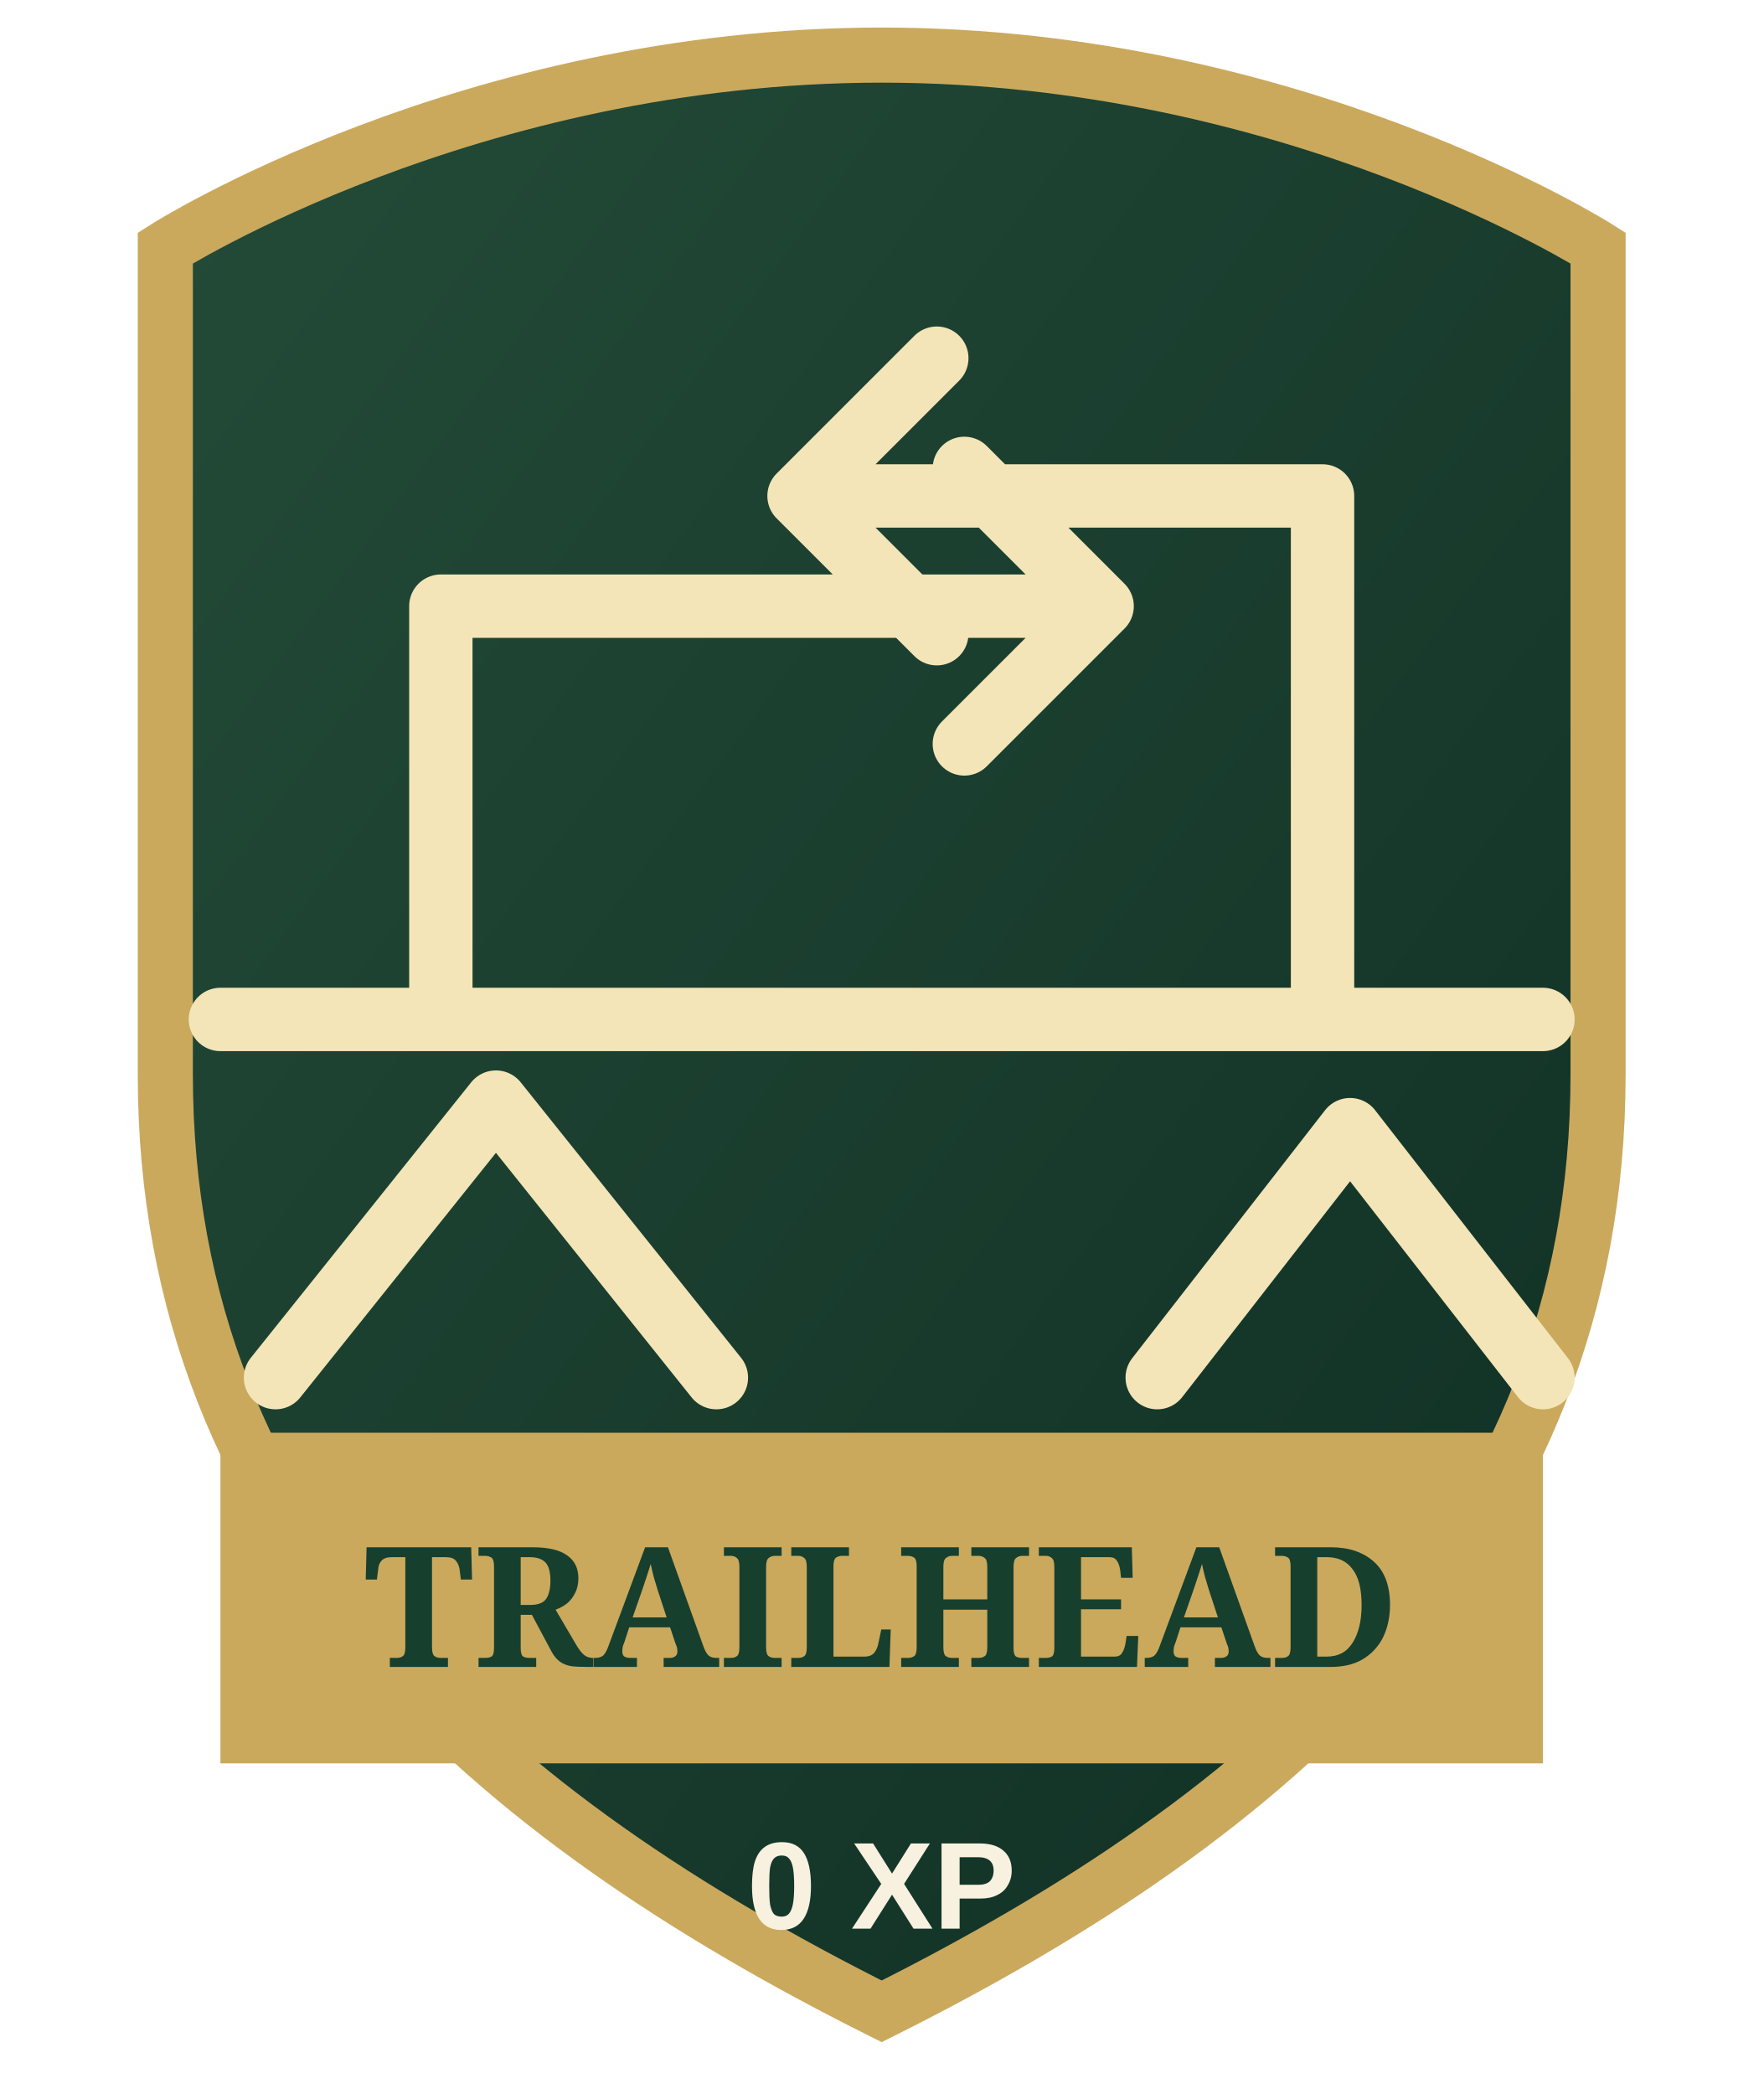
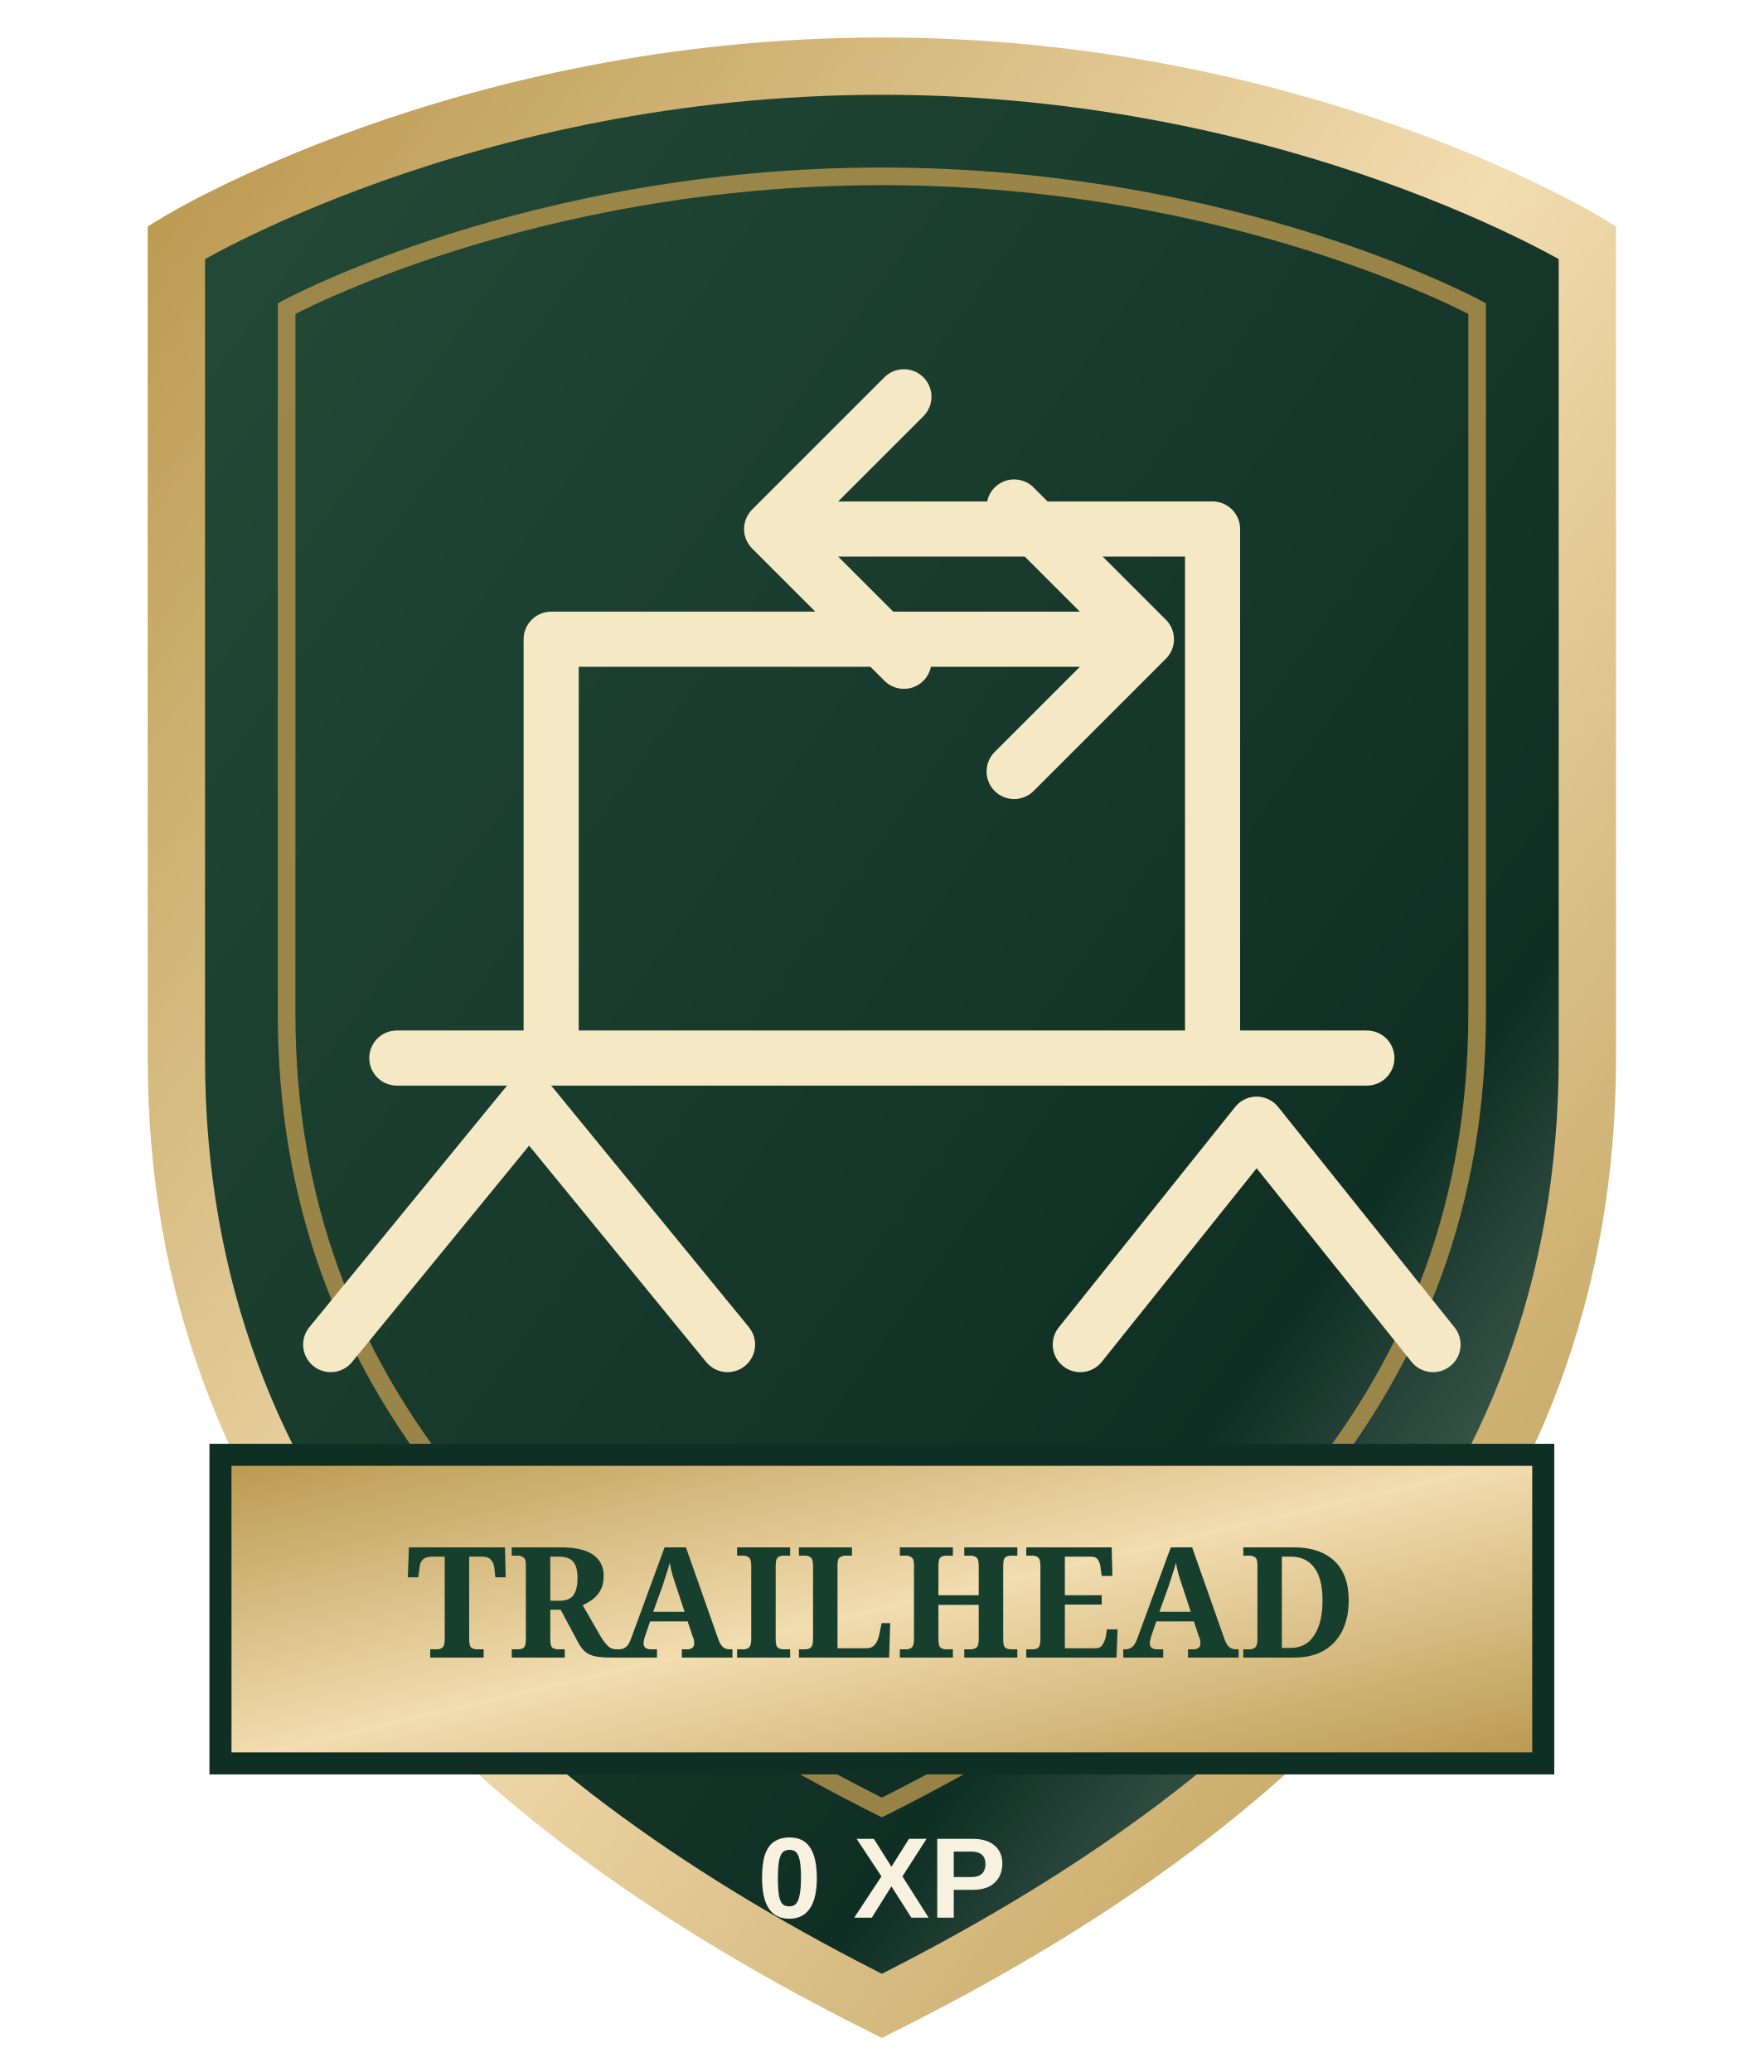
- <svg xmlns="http://www.w3.org/2000/svg" viewBox="0 0 64 76">
+ <svg xmlns="http://www.w3.org/2000/svg" viewBox="0 0 80 94">
  <defs>
-     <linearGradient id="g" x1="0" y1="0" x2="1" y2="1">
+     <linearGradient id="bg" x1="0" y1="0" x2="1" y2="1">
      <stop stop-color="#244b38" />
-       <stop offset="1" stop-color="#0f2f24" />
+       <stop offset=".72" stop-color="#102f24" />
+       <stop offset="1" stop-color="#173f2e" stop-opacity=".58" />
+     </linearGradient>
+     <linearGradient id="metal" x1="0" y1="0" x2="1" y2="1">
+       <stop stop-color="#b9974d" />
+       <stop offset=".5" stop-color="#f2ddb0" />
+       <stop offset="1" stop-color="#b9974d" />
    </linearGradient>
  </defs>
-   <path d="M32 2C17 2 6 9 6 9v30c0 17 12 27 26 34 14-7 26-17 26-34V9S47 2 32 2z" fill="url(#g)" stroke="#caa95d" stroke-width="2" />
-   <g fill="none" stroke="#f3e5b8" stroke-width="2.3" stroke-linecap="round" stroke-linejoin="round">
-     <path d="M8 37h48M16 37V22m32 15V18M16 22h24l-5-5m5 5-5 5M48 18H29l5-5m-5 5 5 5" />
-     <path d="M10 50l8-10 8 10M42 50l7-9 7 9" />
+   <path d="M40 3C21 3 8 11 8 11v37c0 21 14 34 32 43 18-9 32-22 32-43V11S59 3 40 3z" fill="url(#bg)" stroke="url(#metal)" stroke-width="2.6" />
+   <path d="M40 8C24 8 13 14 13 14v32c0 17 11 28 27 36 16-8 27-19 27-36V14S56 8 40 8z" fill="none" stroke="#b9974d" stroke-width=".8" opacity=".8" />
+   <g fill="none" stroke="#f5e8c5" stroke-width="2.5" stroke-linecap="round" stroke-linejoin="round">
+     <path d="M18 48h44M25 48V29m30 19V24M25 29h27l-6-6m6 6-6 6M55 24H35l6-6m-6 6 6 6" />
+     <path d="M15 61l9-11 9 11M49 61l8-10 8 10" />
  </g>
-   <path d="M8 52h48v12H8z" rx="5" fill="#caa95d" />
-   <text x="32" y="60.5" text-anchor="middle" font-family="Georgia,serif" font-size="6.1" font-weight="700" fill="#173f2e">TRAILHEAD</text>
-   <text x="32" y="70" text-anchor="middle" font-family="Arial,sans-serif" font-size="4.5" font-weight="700" fill="#f8f1df">0 XP</text>
+   <path d="M10 66h60v14H10z" rx="6" fill="url(#metal)" stroke="#102f24" stroke-width="1" />
+   <text x="40" y="75.2" text-anchor="middle" font-family="Georgia,serif" font-size="7" font-weight="700" fill="#173f2e">TRAILHEAD</text>
+   <text x="40" y="87" text-anchor="middle" font-family="Arial,sans-serif" font-size="5.2" font-weight="700" fill="#f8f1df">0 XP</text>
</svg>
